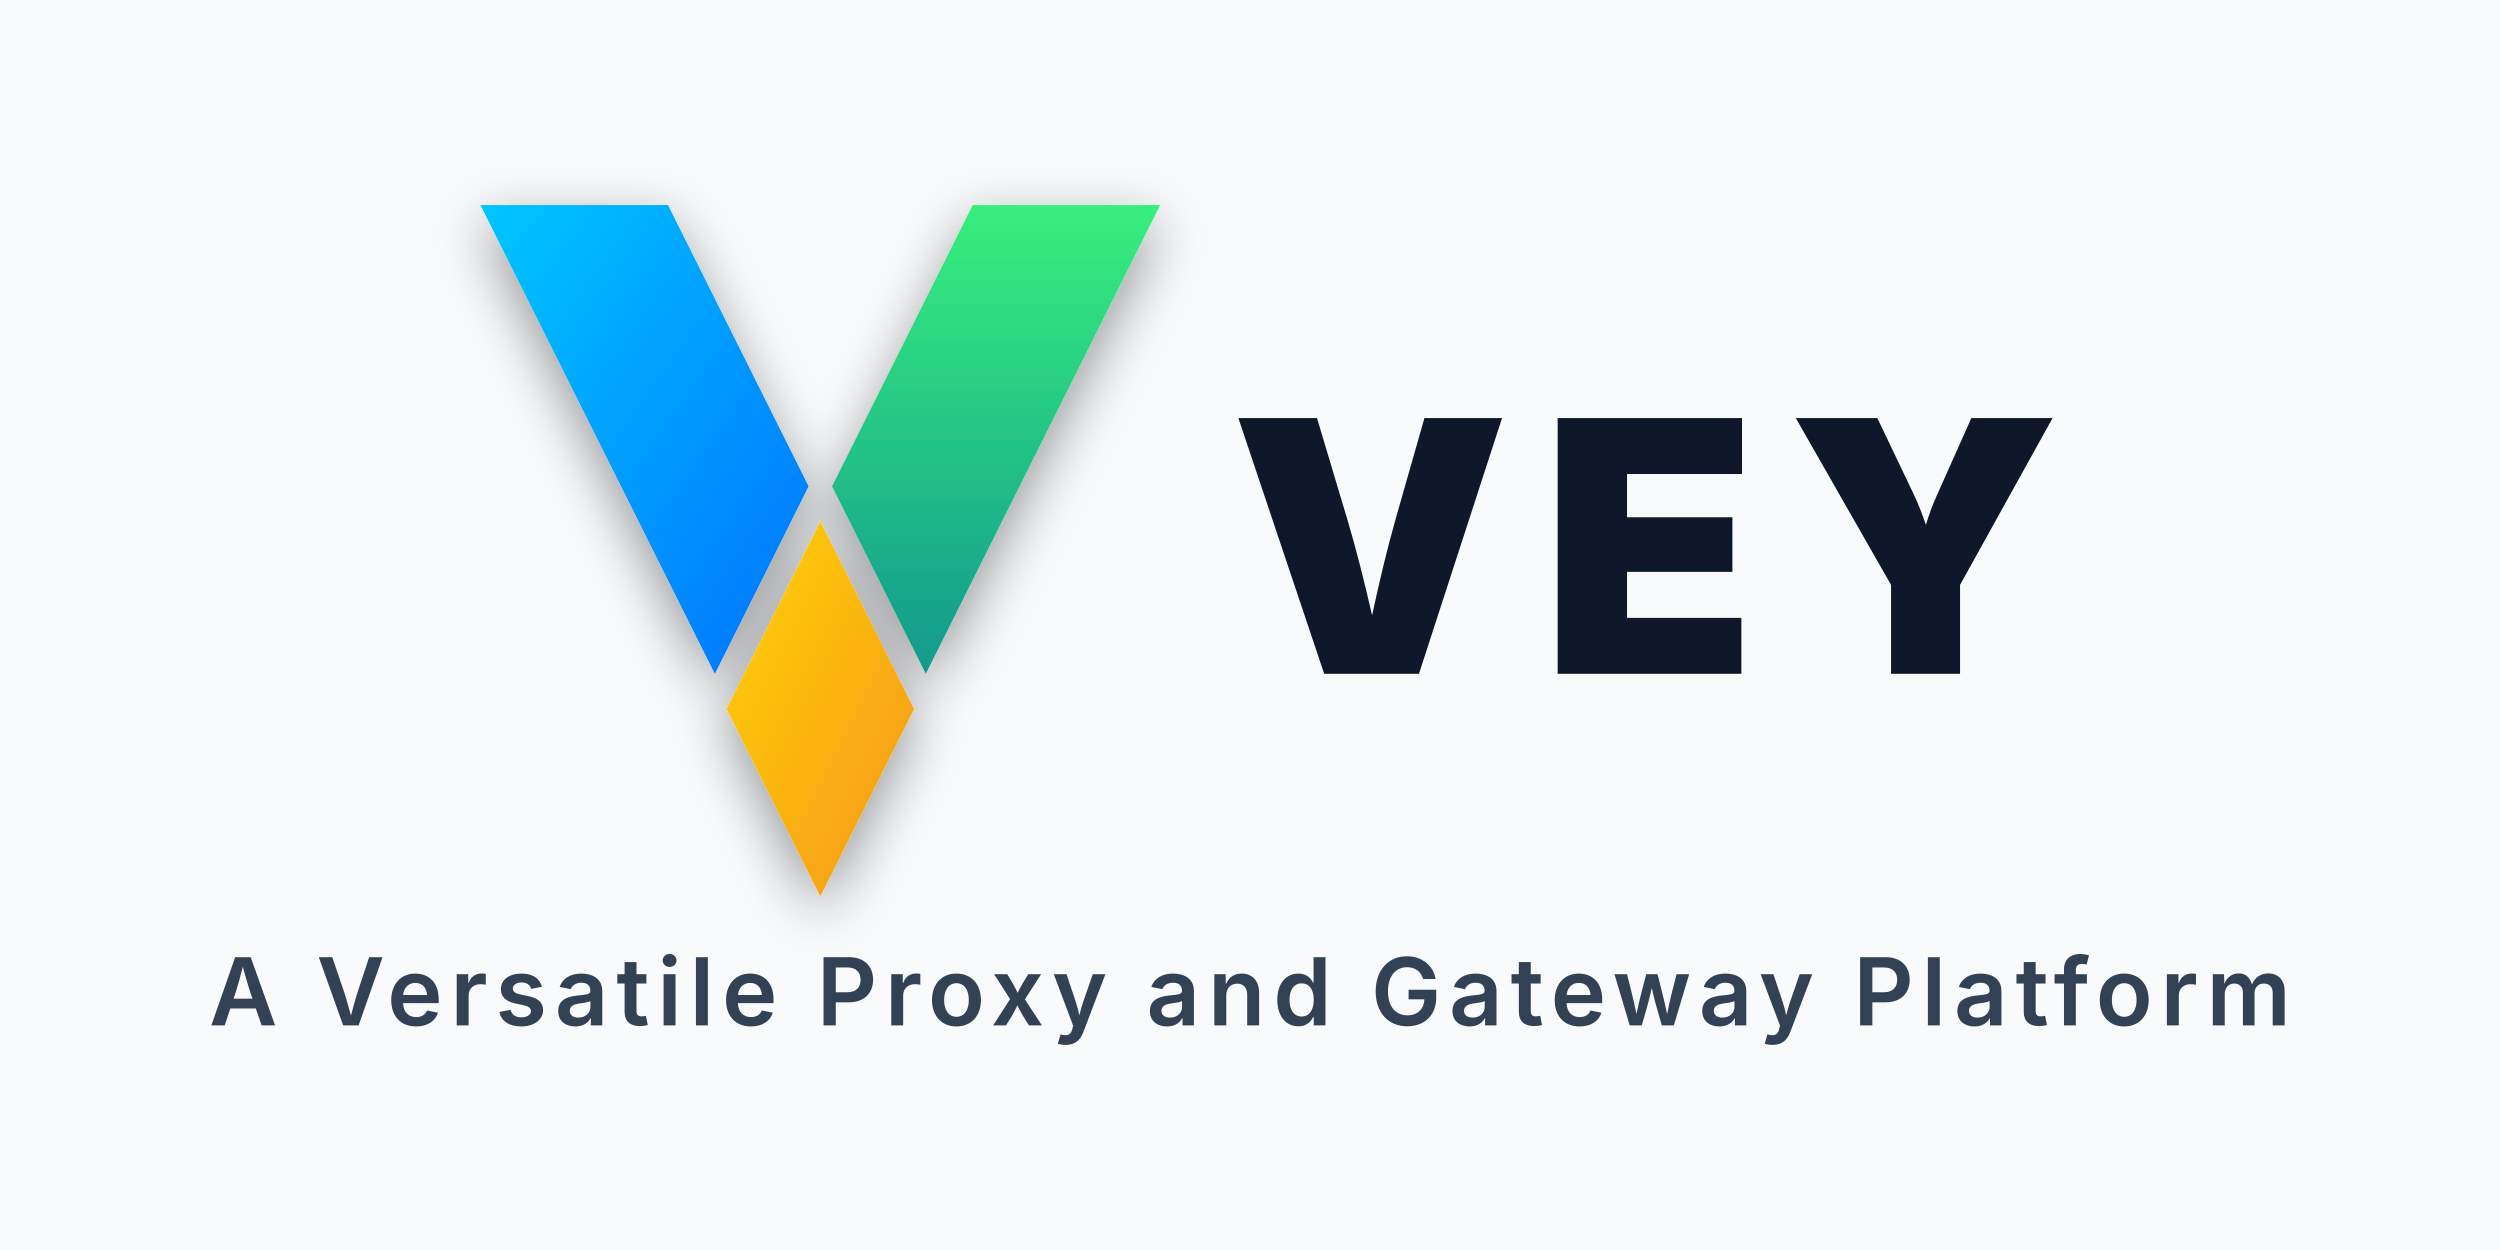
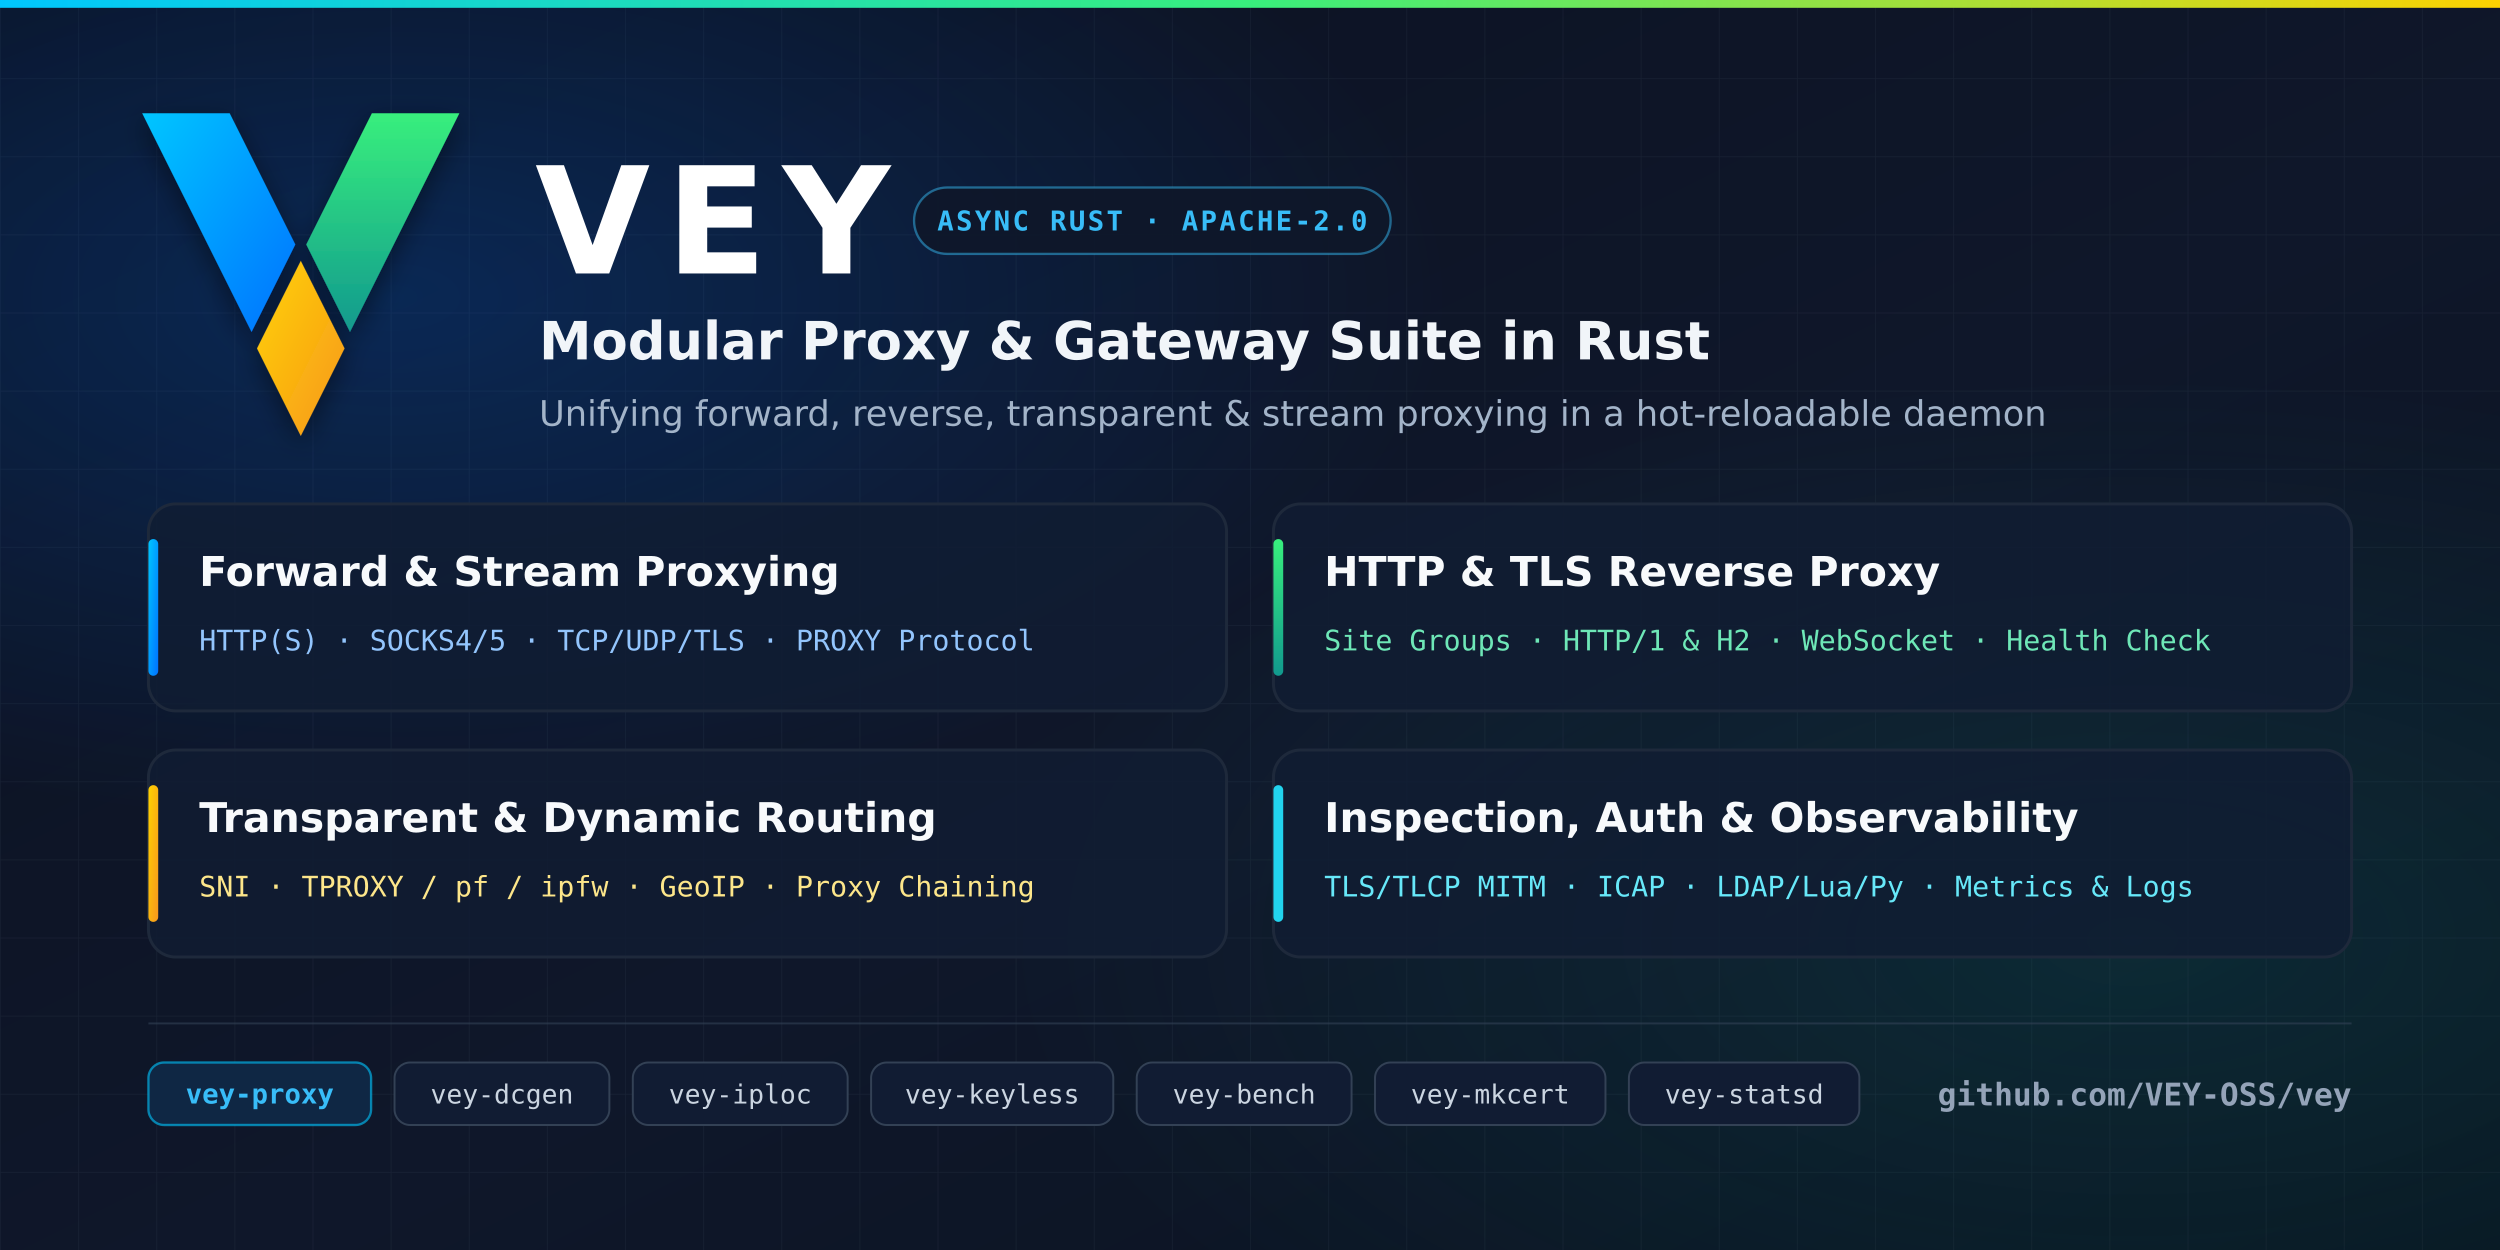
<svg xmlns="http://www.w3.org/2000/svg" viewBox="0 0 1280 640" width="1280" height="640">
  <defs>
    <linearGradient id="left-wing" x1="0%" y1="0%" x2="100%" y2="100%">
      <stop offset="0%" stop-color="#00C6FF" />
      <stop offset="100%" stop-color="#0072FF" />
    </linearGradient>
    <linearGradient id="right-wing" x1="0%" y1="0%" x2="0%" y2="100%">
      <stop offset="0%" stop-color="#38EF7D" />
      <stop offset="100%" stop-color="#11998E" />
    </linearGradient>
    <linearGradient id="core" x1="0%" y1="0%" x2="100%" y2="100%">
      <stop offset="0%" stop-color="#FFD200" />
      <stop offset="100%" stop-color="#F7971E" />
    </linearGradient>
-     <filter id="shadow" x="-20%" y="-20%" width="140%" height="140%">
-       <feDropShadow dx="0" dy="8" stdDeviation="12" flood-color="#000000" flood-opacity="0.4" />
+     <linearGradient id="top-bar" x1="0%" y1="0%" x2="100%" y2="0%">
+       <stop offset="0%" stop-color="#00C6FF" />
+       <stop offset="50%" stop-color="#38EF7D" />
+       <stop offset="100%" stop-color="#FFD200" />
+     </linearGradient>
+     <linearGradient id="bg-grad" x1="0%" y1="0%" x2="100%" y2="100%">
+       <stop offset="0%" stop-color="#0B1121" />
+       <stop offset="55%" stop-color="#0F172A" />
+       <stop offset="100%" stop-color="#09131F" />
+     </linearGradient>
+     <radialGradient id="glow-blue" cx="16%" cy="24%" r="42%">
+       <stop offset="0%" stop-color="#0072FF" stop-opacity="0.22" />
+       <stop offset="100%" stop-color="#0072FF" stop-opacity="0" />
+     </radialGradient>
+     <radialGradient id="glow-green" cx="85%" cy="75%" r="45%">
+       <stop offset="0%" stop-color="#11998E" stop-opacity="0.16" />
+       <stop offset="100%" stop-color="#11998E" stop-opacity="0" />
+     </radialGradient>
+     <pattern id="grid" width="40" height="40" patternUnits="userSpaceOnUse">
+       <path d="M 40 0 L 0 0 0 40" fill="none" stroke="#94A3B8" stroke-width="0.7" stroke-opacity="0.08" />
+     </pattern>
+     <filter id="shadow" x="-25%" y="-25%" width="150%" height="150%">
+       <feDropShadow dx="0" dy="8" stdDeviation="12" flood-color="#000000" flood-opacity="0.45" />
    </filter>
-     <style>
-       .text-title { fill: #0F172A; }
-       .text-subtitle { fill: #334155; }
-       .bg-rect { fill: #F8FAFC; }
-       @media (prefers-color-scheme: dark) {
-         .text-title { fill: #FFFFFF; }
-         .text-subtitle { fill: #94A3B8; }
-         .bg-rect { fill: #0B1121; }
-       }
-     </style>
  </defs>
-   <rect class="bg-rect" width="1280" height="640" />
-   <g transform="translate(420, 225) scale(1.2)" filter="url(#shadow)">
+   <rect width="1280" height="640" fill="url(#bg-grad)" />
+   <rect width="1280" height="640" fill="url(#grid)" />
+   <rect width="1280" height="640" fill="url(#glow-blue)" />
+   <rect width="1280" height="640" fill="url(#glow-green)" />
+   <rect x="0" y="0" width="1280" height="4" fill="url(#top-bar)" />
+   <g transform="translate(154, 114) scale(0.56)" filter="url(#shadow)">
    <path d="M -145 -100 L -65 -100 L -5 20 L -45 100 Z" fill="url(#left-wing)" />
    <path d="M 145 -100 L 65 -100 L 5 20 L 45 100 Z" fill="url(#right-wing)" />
    <polygon points="0,35 40,115 0,195 -40,115" fill="url(#core)" />
  </g>
-   <text class="text-title" x="630" y="345" font-family="system-ui, -apple-system, sans-serif" font-size="180" font-weight="900" text-anchor="start" letter-spacing="16">VEY</text>
-   <text class="text-subtitle" x="640" y="525" font-family="system-ui, -apple-system, sans-serif" font-size="48" font-weight="600" text-anchor="middle" letter-spacing="4">A Versatile Proxy and Gateway Platform</text>
+   <text x="274" y="140" font-family="'IBM Plex Sans', 'DejaVu Sans', system-ui, -apple-system, sans-serif" font-size="76" font-weight="800" fill="#FFFFFF" letter-spacing="8">VEY</text>
+   <rect x="468" y="96" width="244" height="34" rx="17" fill="#0F172A" fill-opacity="0.92" stroke="#38BDF8" stroke-opacity="0.48" stroke-width="1.2" />
+   <text x="590" y="118" font-family="'IBM Plex Mono', 'DejaVu Sans Mono', monospace" font-size="14" font-weight="600" fill="#38BDF8" text-anchor="middle" letter-spacing="1.2">ASYNC RUST · APACHE-2.0</text>
+   <text x="276" y="184" font-family="'IBM Plex Sans', 'DejaVu Sans', system-ui, -apple-system, sans-serif" font-size="27" font-weight="600" fill="#F1F5F9">Modular Proxy &amp; Gateway Suite in Rust</text>
+   <text x="276" y="218" font-family="'IBM Plex Sans', 'DejaVu Sans', system-ui, -apple-system, sans-serif" font-size="18" font-weight="400" fill="#A3B4C9">Unifying forward, reverse, transparent &amp; stream proxying in a hot-reloadable daemon</text>
+   <g transform="translate(76, 258)">
+     <rect width="552" height="106" rx="14" fill="#111C33" fill-opacity="0.82" stroke="#1E293B" stroke-width="1.5" />
+     <rect x="0" y="18" width="5" height="70" rx="2.5" fill="url(#left-wing)" />
+     <text x="26" y="42" font-family="'IBM Plex Sans', 'DejaVu Sans', system-ui, -apple-system, sans-serif" font-size="21" font-weight="700" fill="#F8FAFC">Forward &amp; Stream Proxying</text>
+     <text x="26" y="75" font-family="'IBM Plex Mono', 'DejaVu Sans Mono', monospace" font-size="14.5" font-weight="500" fill="#93C5FD">HTTP(S) · SOCKS4/5 · TCP/UDP/TLS · PROXY Protocol</text>
+   </g>
+   <g transform="translate(652, 258)">
+     <rect width="552" height="106" rx="14" fill="#111C33" fill-opacity="0.82" stroke="#1E293B" stroke-width="1.5" />
+     <rect x="0" y="18" width="5" height="70" rx="2.5" fill="url(#right-wing)" />
+     <text x="26" y="42" font-family="'IBM Plex Sans', 'DejaVu Sans', system-ui, -apple-system, sans-serif" font-size="21" font-weight="700" fill="#F8FAFC">HTTP &amp; TLS Reverse Proxy</text>
+     <text x="26" y="75" font-family="'IBM Plex Mono', 'DejaVu Sans Mono', monospace" font-size="14.5" font-weight="500" fill="#6EE7B7">Site Groups · HTTP/1 &amp; H2 · WebSocket · Health Check</text>
+   </g>
+   <g transform="translate(76, 384)">
+     <rect width="552" height="106" rx="14" fill="#111C33" fill-opacity="0.82" stroke="#1E293B" stroke-width="1.5" />
+     <rect x="0" y="18" width="5" height="70" rx="2.5" fill="url(#core)" />
+     <text x="26" y="42" font-family="'IBM Plex Sans', 'DejaVu Sans', system-ui, -apple-system, sans-serif" font-size="21" font-weight="700" fill="#F8FAFC">Transparent &amp; Dynamic Routing</text>
+     <text x="26" y="75" font-family="'IBM Plex Mono', 'DejaVu Sans Mono', monospace" font-size="14.5" font-weight="500" fill="#FDE68A">SNI · TPROXY / pf / ipfw · GeoIP · Proxy Chaining</text>
+   </g>
+   <g transform="translate(652, 384)">
+     <rect width="552" height="106" rx="14" fill="#111C33" fill-opacity="0.82" stroke="#1E293B" stroke-width="1.5" />
+     <rect x="0" y="18" width="5" height="70" rx="2.5" fill="#22D3EE" />
+     <text x="26" y="42" font-family="'IBM Plex Sans', 'DejaVu Sans', system-ui, -apple-system, sans-serif" font-size="21" font-weight="700" fill="#F8FAFC">Inspection, Auth &amp; Observability</text>
+     <text x="26" y="75" font-family="'IBM Plex Mono', 'DejaVu Sans Mono', monospace" font-size="14.5" font-weight="500" fill="#67E8F9">TLS/TLCP MITM · ICAP · LDAP/Lua/Py · Metrics &amp; Logs</text>
+   </g>
+   <line x1="76" y1="524" x2="1204" y2="524" stroke="#334155" stroke-opacity="0.6" stroke-width="1" />
+   <g transform="translate(76, 544)">
+     <rect x="0" y="0" width="114" height="32" rx="8" fill="#0F2744" stroke="#00C6FF" stroke-opacity="0.6" stroke-width="1.2" />
+     <text x="57" y="21" font-family="'IBM Plex Mono', 'DejaVu Sans Mono', monospace" font-size="14" font-weight="700" fill="#38BDF8" text-anchor="middle">vey-proxy</text>
+     <rect x="126" y="0" width="110" height="32" rx="8" fill="#111C33" stroke="#334155" stroke-width="1" />
+     <text x="181" y="21" font-family="'IBM Plex Mono', 'DejaVu Sans Mono', monospace" font-size="13.5" font-weight="500" fill="#CBD5E1" text-anchor="middle">vey-dcgen</text>
+     <rect x="248" y="0" width="110" height="32" rx="8" fill="#111C33" stroke="#334155" stroke-width="1" />
+     <text x="303" y="21" font-family="'IBM Plex Mono', 'DejaVu Sans Mono', monospace" font-size="13.5" font-weight="500" fill="#CBD5E1" text-anchor="middle">vey-iploc</text>
+     <rect x="370" y="0" width="124" height="32" rx="8" fill="#111C33" stroke="#334155" stroke-width="1" />
+     <text x="432" y="21" font-family="'IBM Plex Mono', 'DejaVu Sans Mono', monospace" font-size="13.5" font-weight="500" fill="#CBD5E1" text-anchor="middle">vey-keyless</text>
+     <rect x="506" y="0" width="110" height="32" rx="8" fill="#111C33" stroke="#334155" stroke-width="1" />
+     <text x="561" y="21" font-family="'IBM Plex Mono', 'DejaVu Sans Mono', monospace" font-size="13.5" font-weight="500" fill="#CBD5E1" text-anchor="middle">vey-bench</text>
+     <rect x="628" y="0" width="118" height="32" rx="8" fill="#111C33" stroke="#334155" stroke-width="1" />
+     <text x="687" y="21" font-family="'IBM Plex Mono', 'DejaVu Sans Mono', monospace" font-size="13.5" font-weight="500" fill="#CBD5E1" text-anchor="middle">vey-mkcert</text>
+     <rect x="758" y="0" width="118" height="32" rx="8" fill="#111C33" stroke="#334155" stroke-width="1" />
+     <text x="817" y="21" font-family="'IBM Plex Mono', 'DejaVu Sans Mono', monospace" font-size="13.5" font-weight="500" fill="#CBD5E1" text-anchor="middle">vey-statsd</text>
+   </g>
+   <text x="1204" y="566" font-family="'IBM Plex Mono', 'DejaVu Sans Mono', monospace" font-size="16" font-weight="600" fill="#94A3B8" text-anchor="end">github.com/VEY-OSS/vey</text>
</svg>
